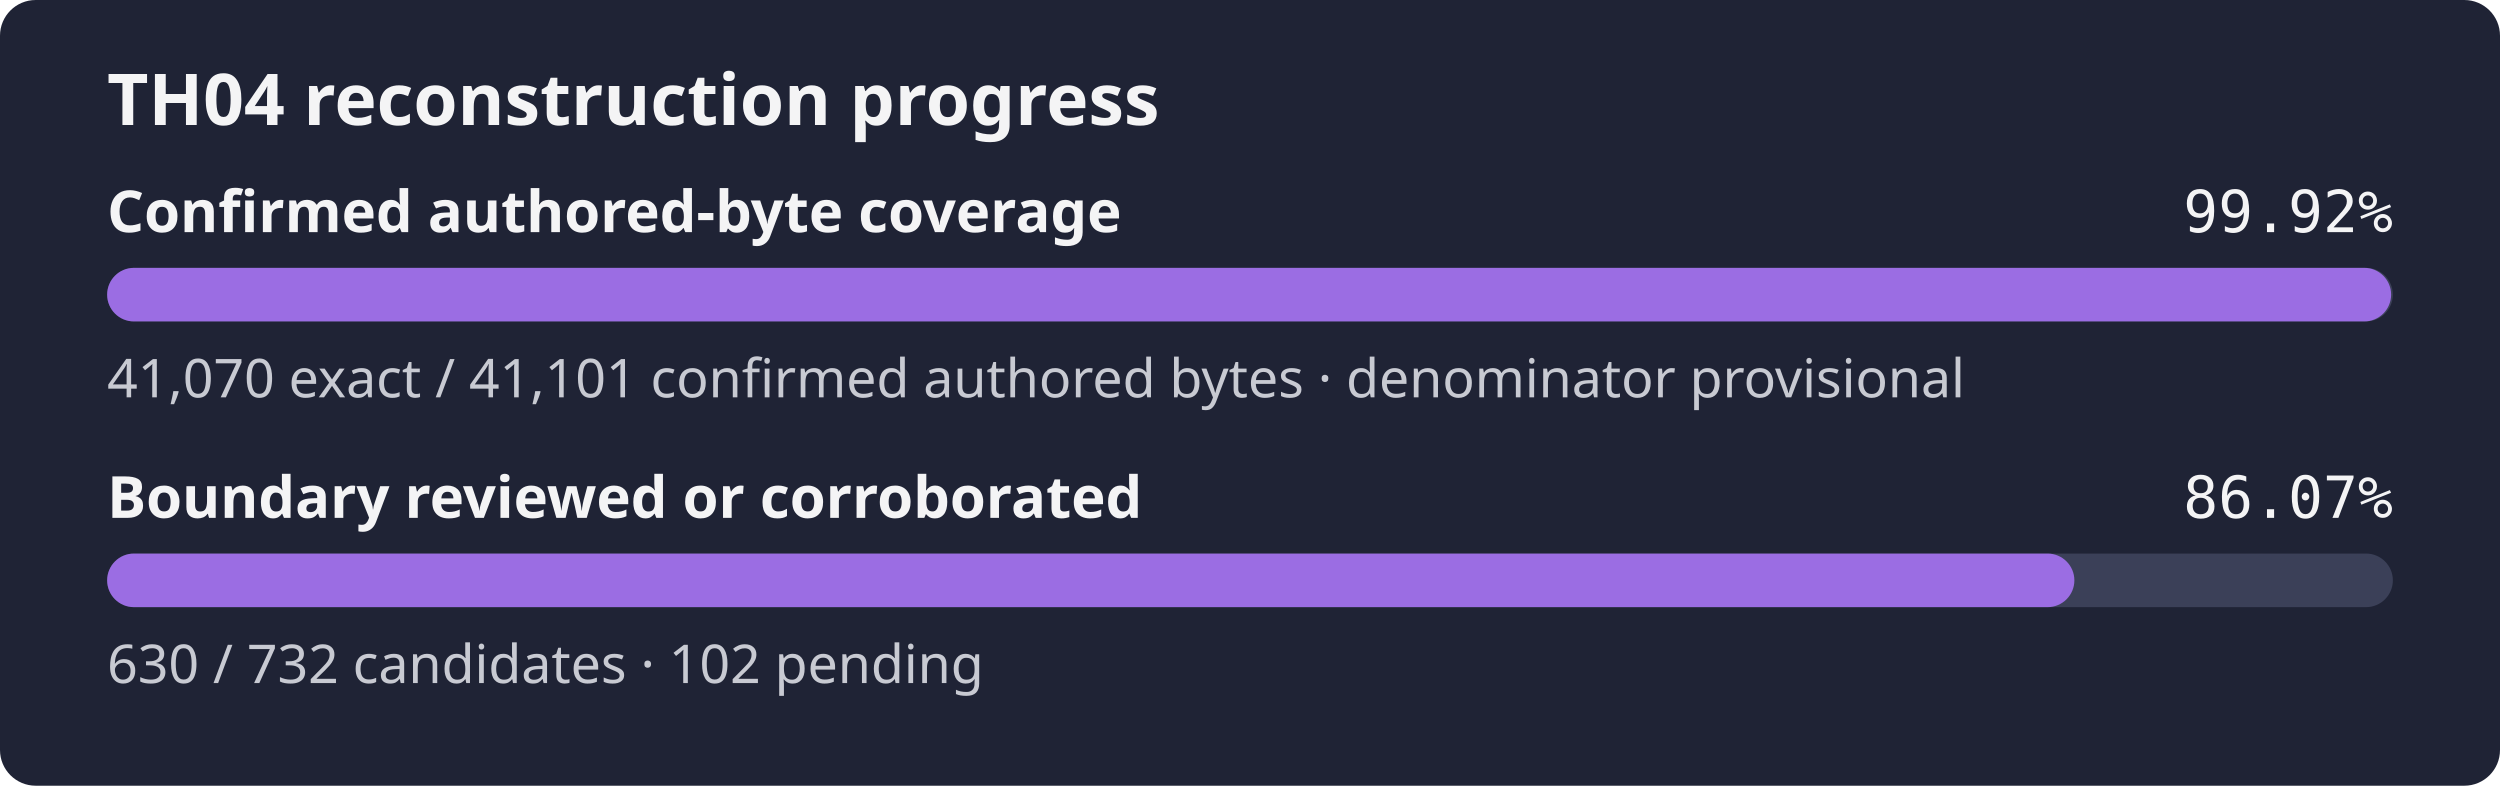
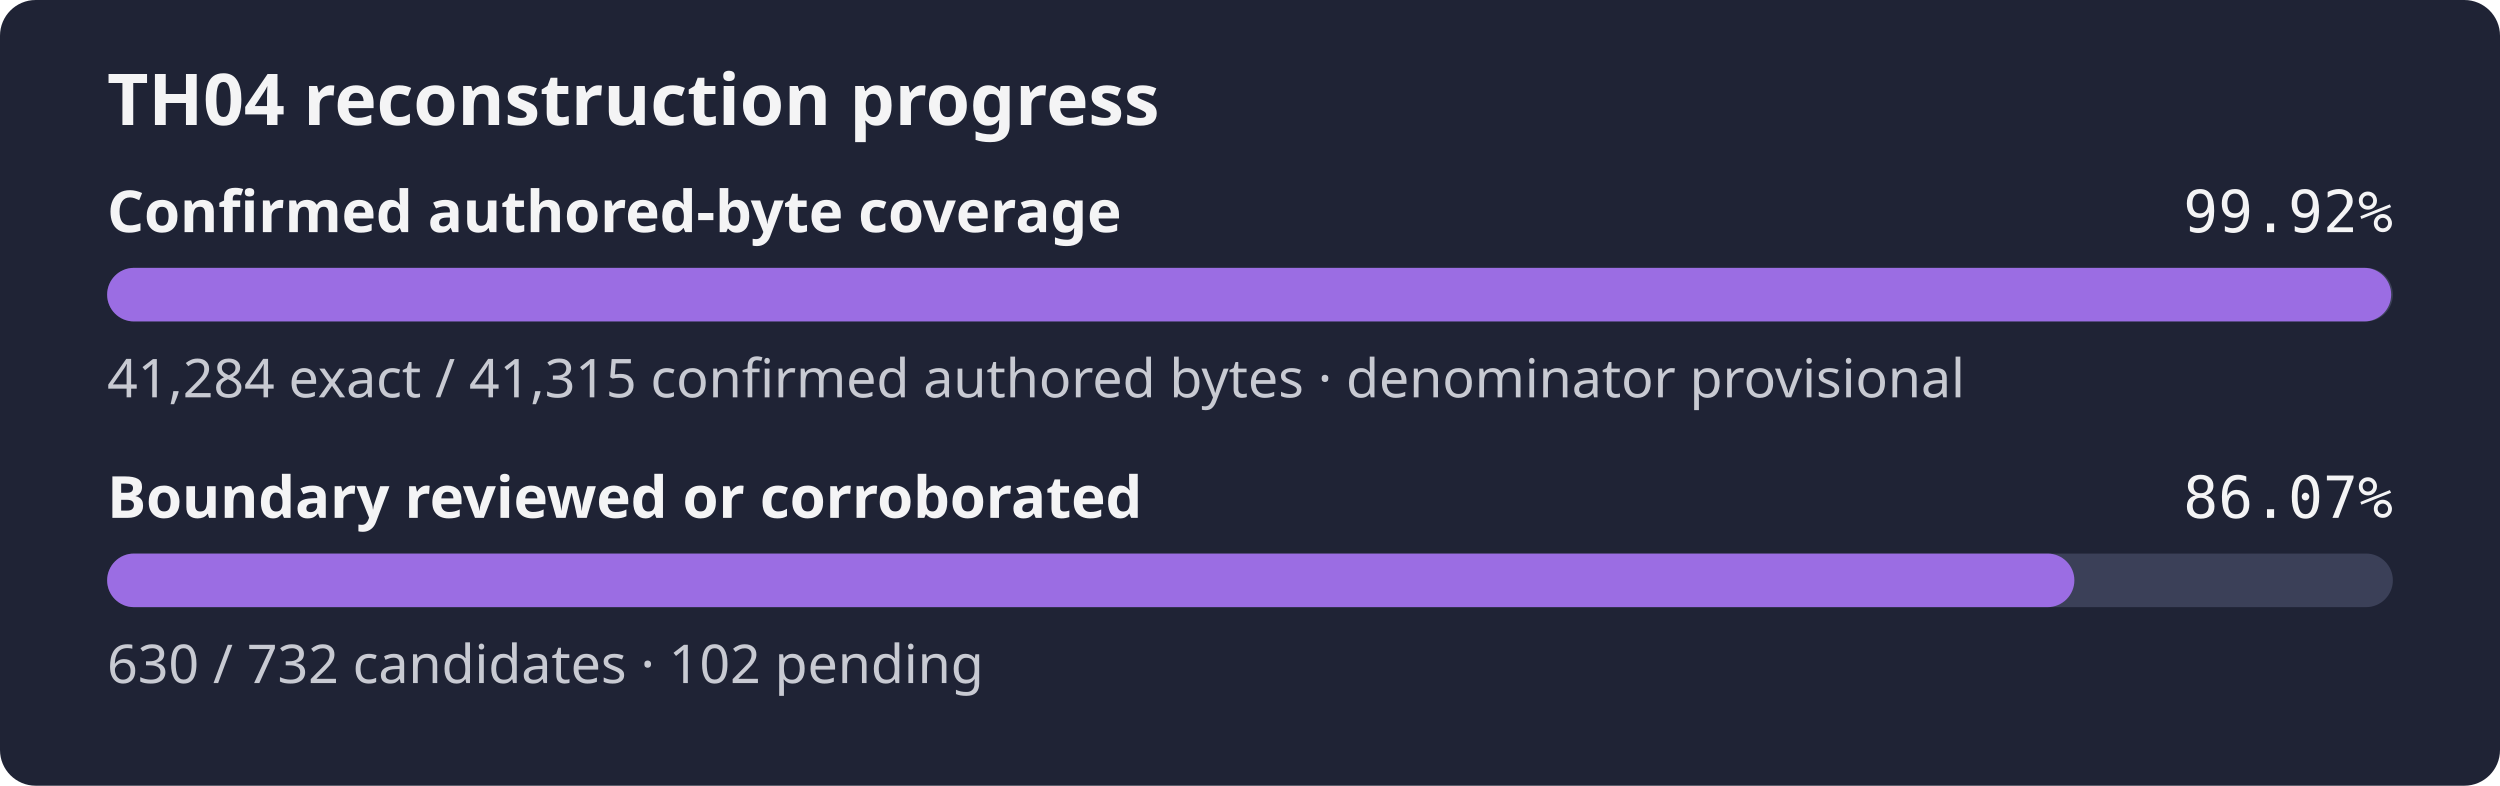
<svg xmlns="http://www.w3.org/2000/svg" width="560" height="176" role="img" aria-label="TH04 reconstruction progress: 99.92% of the confirmed authored-byte set is exact, boundary reviewed or corroborated 86.07%">
  <rect width="560" height="176" rx="8" fill="#1f2335" />
  <text x="24" y="28" fill="#f4f4f5" font-family="sans-serif" font-size="16" font-weight="600">TH04 reconstruction progress</text>
  <text x="24" y="52" fill="#f4f4f5" font-family="sans-serif" font-size="13" font-weight="600">Confirmed authored-byte coverage</text>
  <text x="536" y="52" fill="#f4f4f5" text-anchor="end" font-family="monospace" font-size="13">99.92%</text>
  <rect x="24" y="60" width="512" height="12" rx="6" fill="#3b4058" />
-   <rect x="24" y="60" width="511.61" height="12" rx="6" fill="#9b6de3" />
-   <text x="24" y="89" fill="#c8cad2" font-family="sans-serif" font-size="12">41,070 exact / 41,101 confirmed authored bytes · denominator provisional</text>
+   <rect x="24" y="60" width="511.62" height="12" rx="6" fill="#9b6de3" />
+   <text x="24" y="89" fill="#c8cad2" font-family="sans-serif" font-size="12">41,284 exact / 41,315 confirmed authored bytes · denominator provisional</text>
  <text x="24" y="116" fill="#f4f4f5" font-family="sans-serif" font-size="13" font-weight="600">Boundary reviewed or corroborated</text>
  <text x="536" y="116" fill="#f4f4f5" text-anchor="end" font-family="monospace" font-size="13">86.07%</text>
  <rect x="24" y="124" width="512" height="12" rx="6" fill="#3b4058" />
  <rect x="24" y="124" width="440.66" height="12" rx="6" fill="#9b6de3" />
  <text x="24" y="153" fill="#c8cad2" font-family="sans-serif" font-size="12">630 / 732 candidates · 102 pending</text>
</svg>
